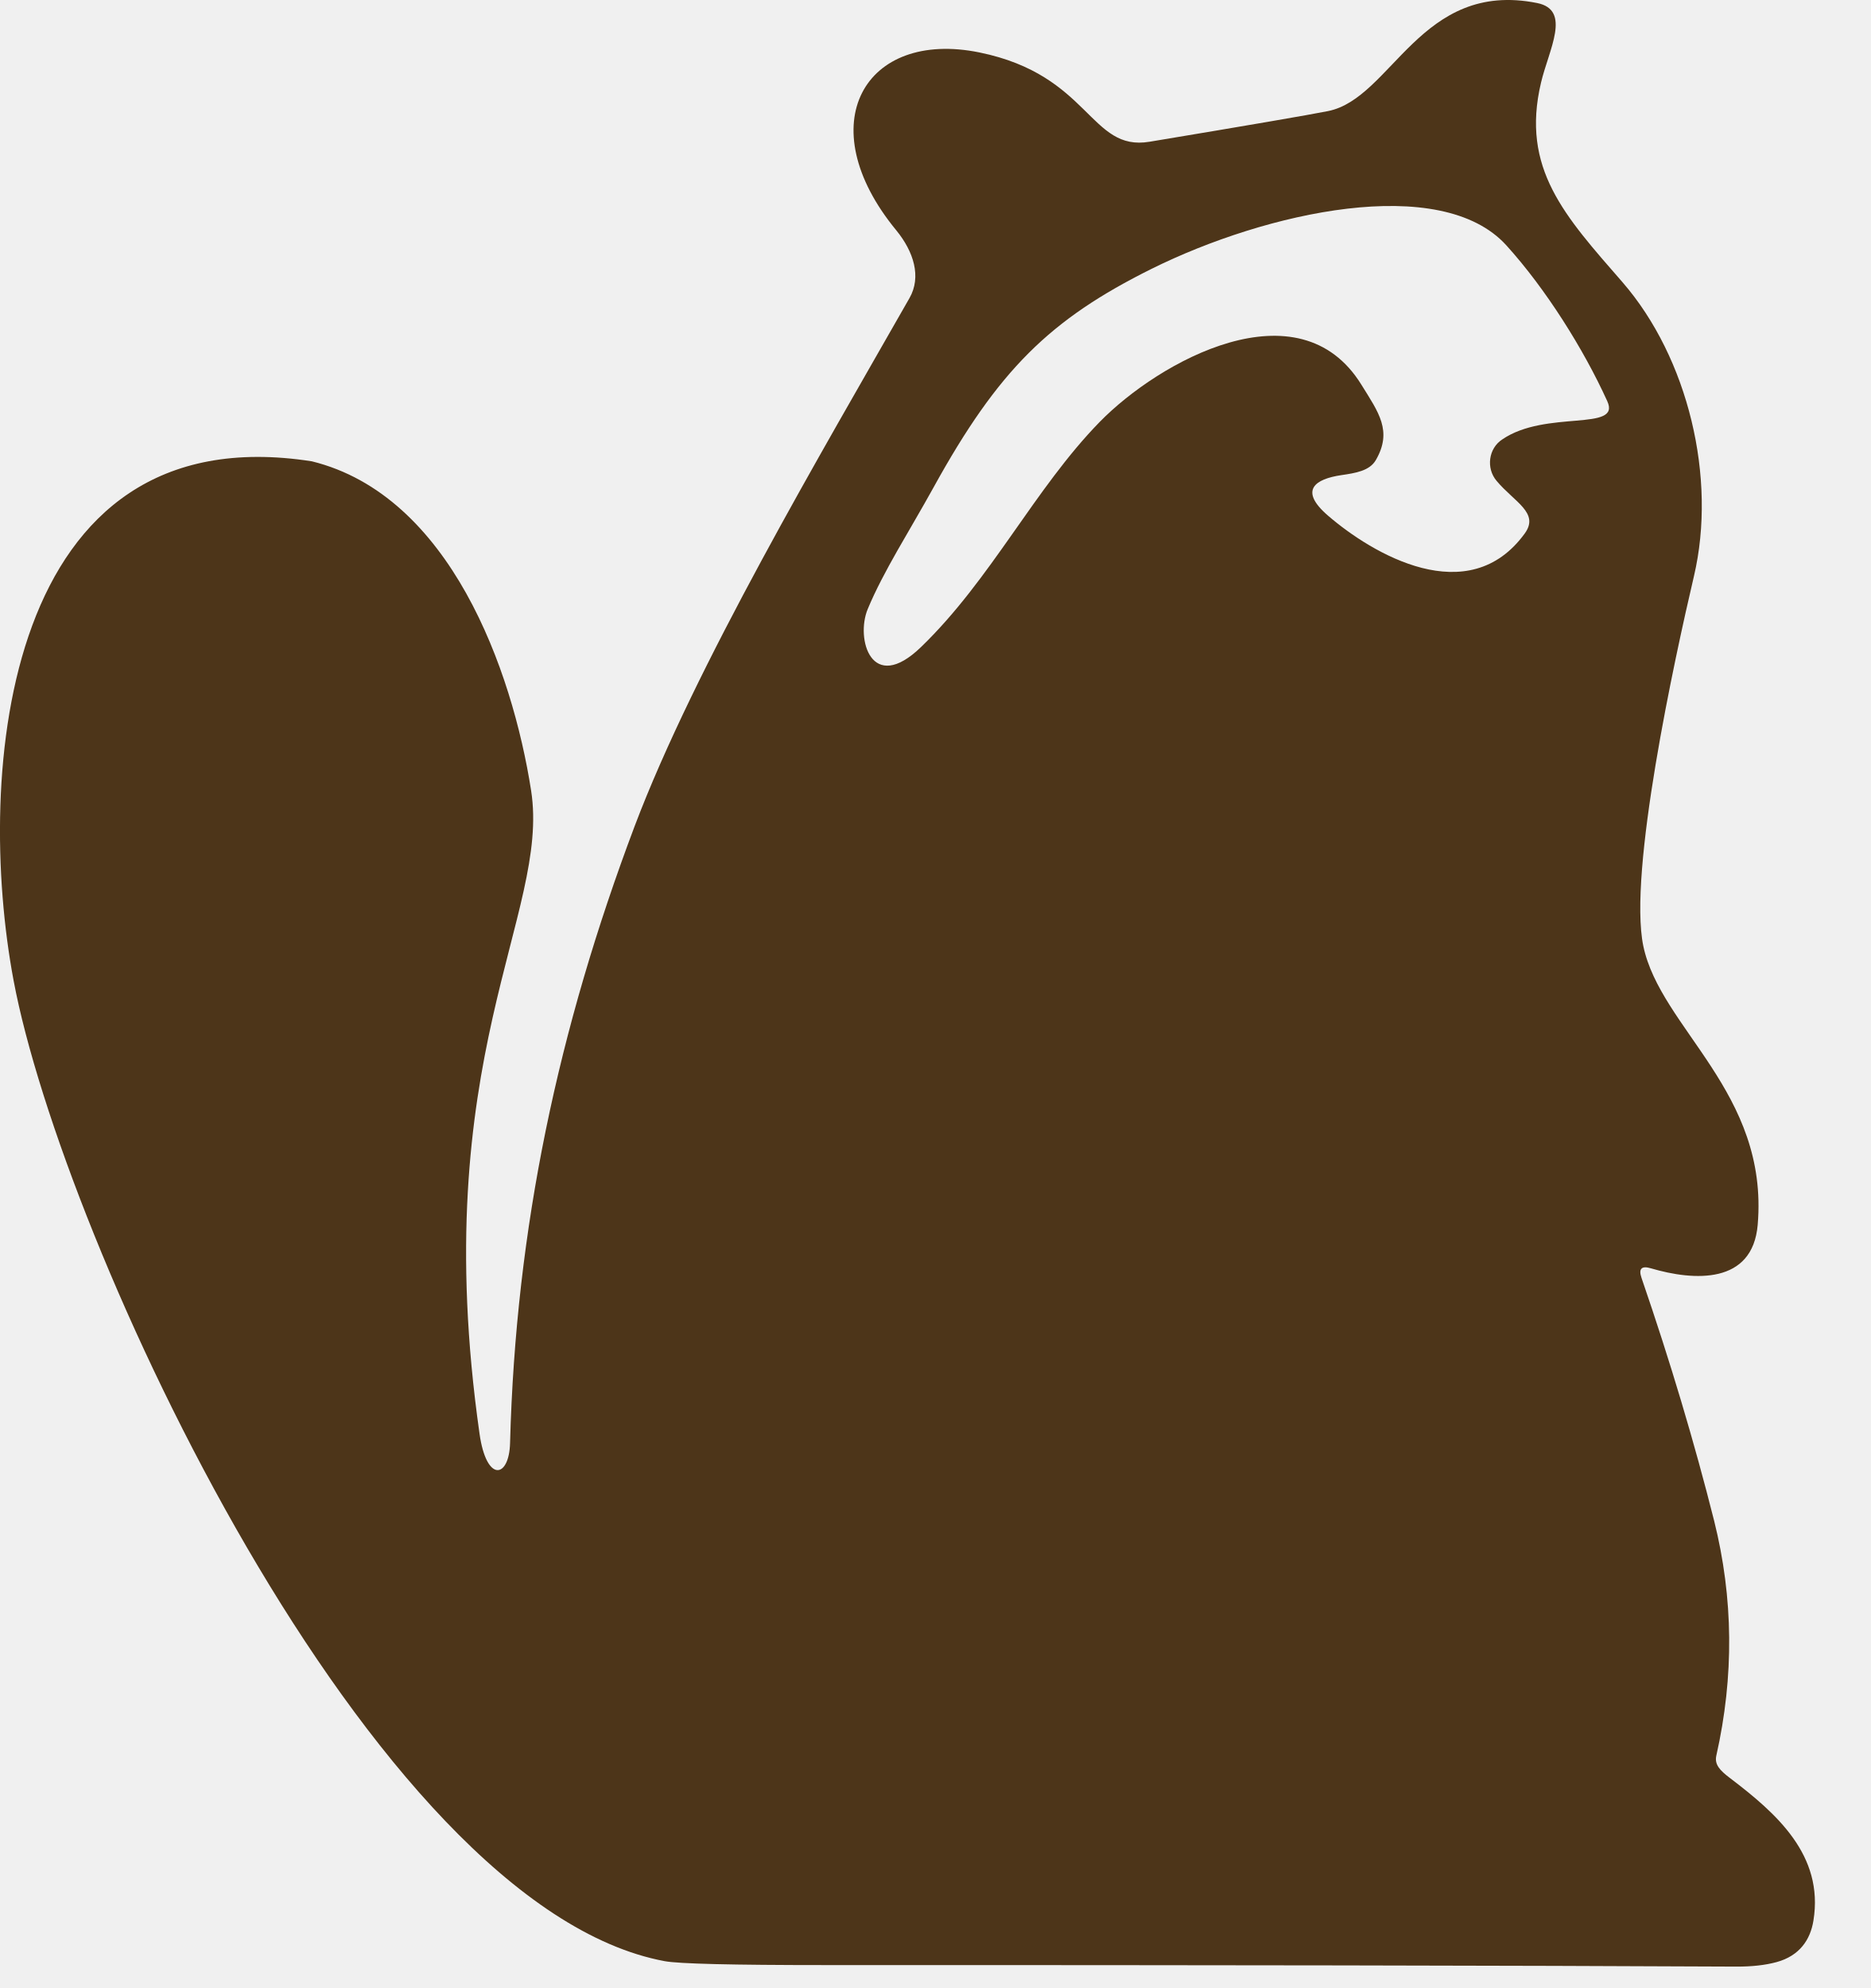
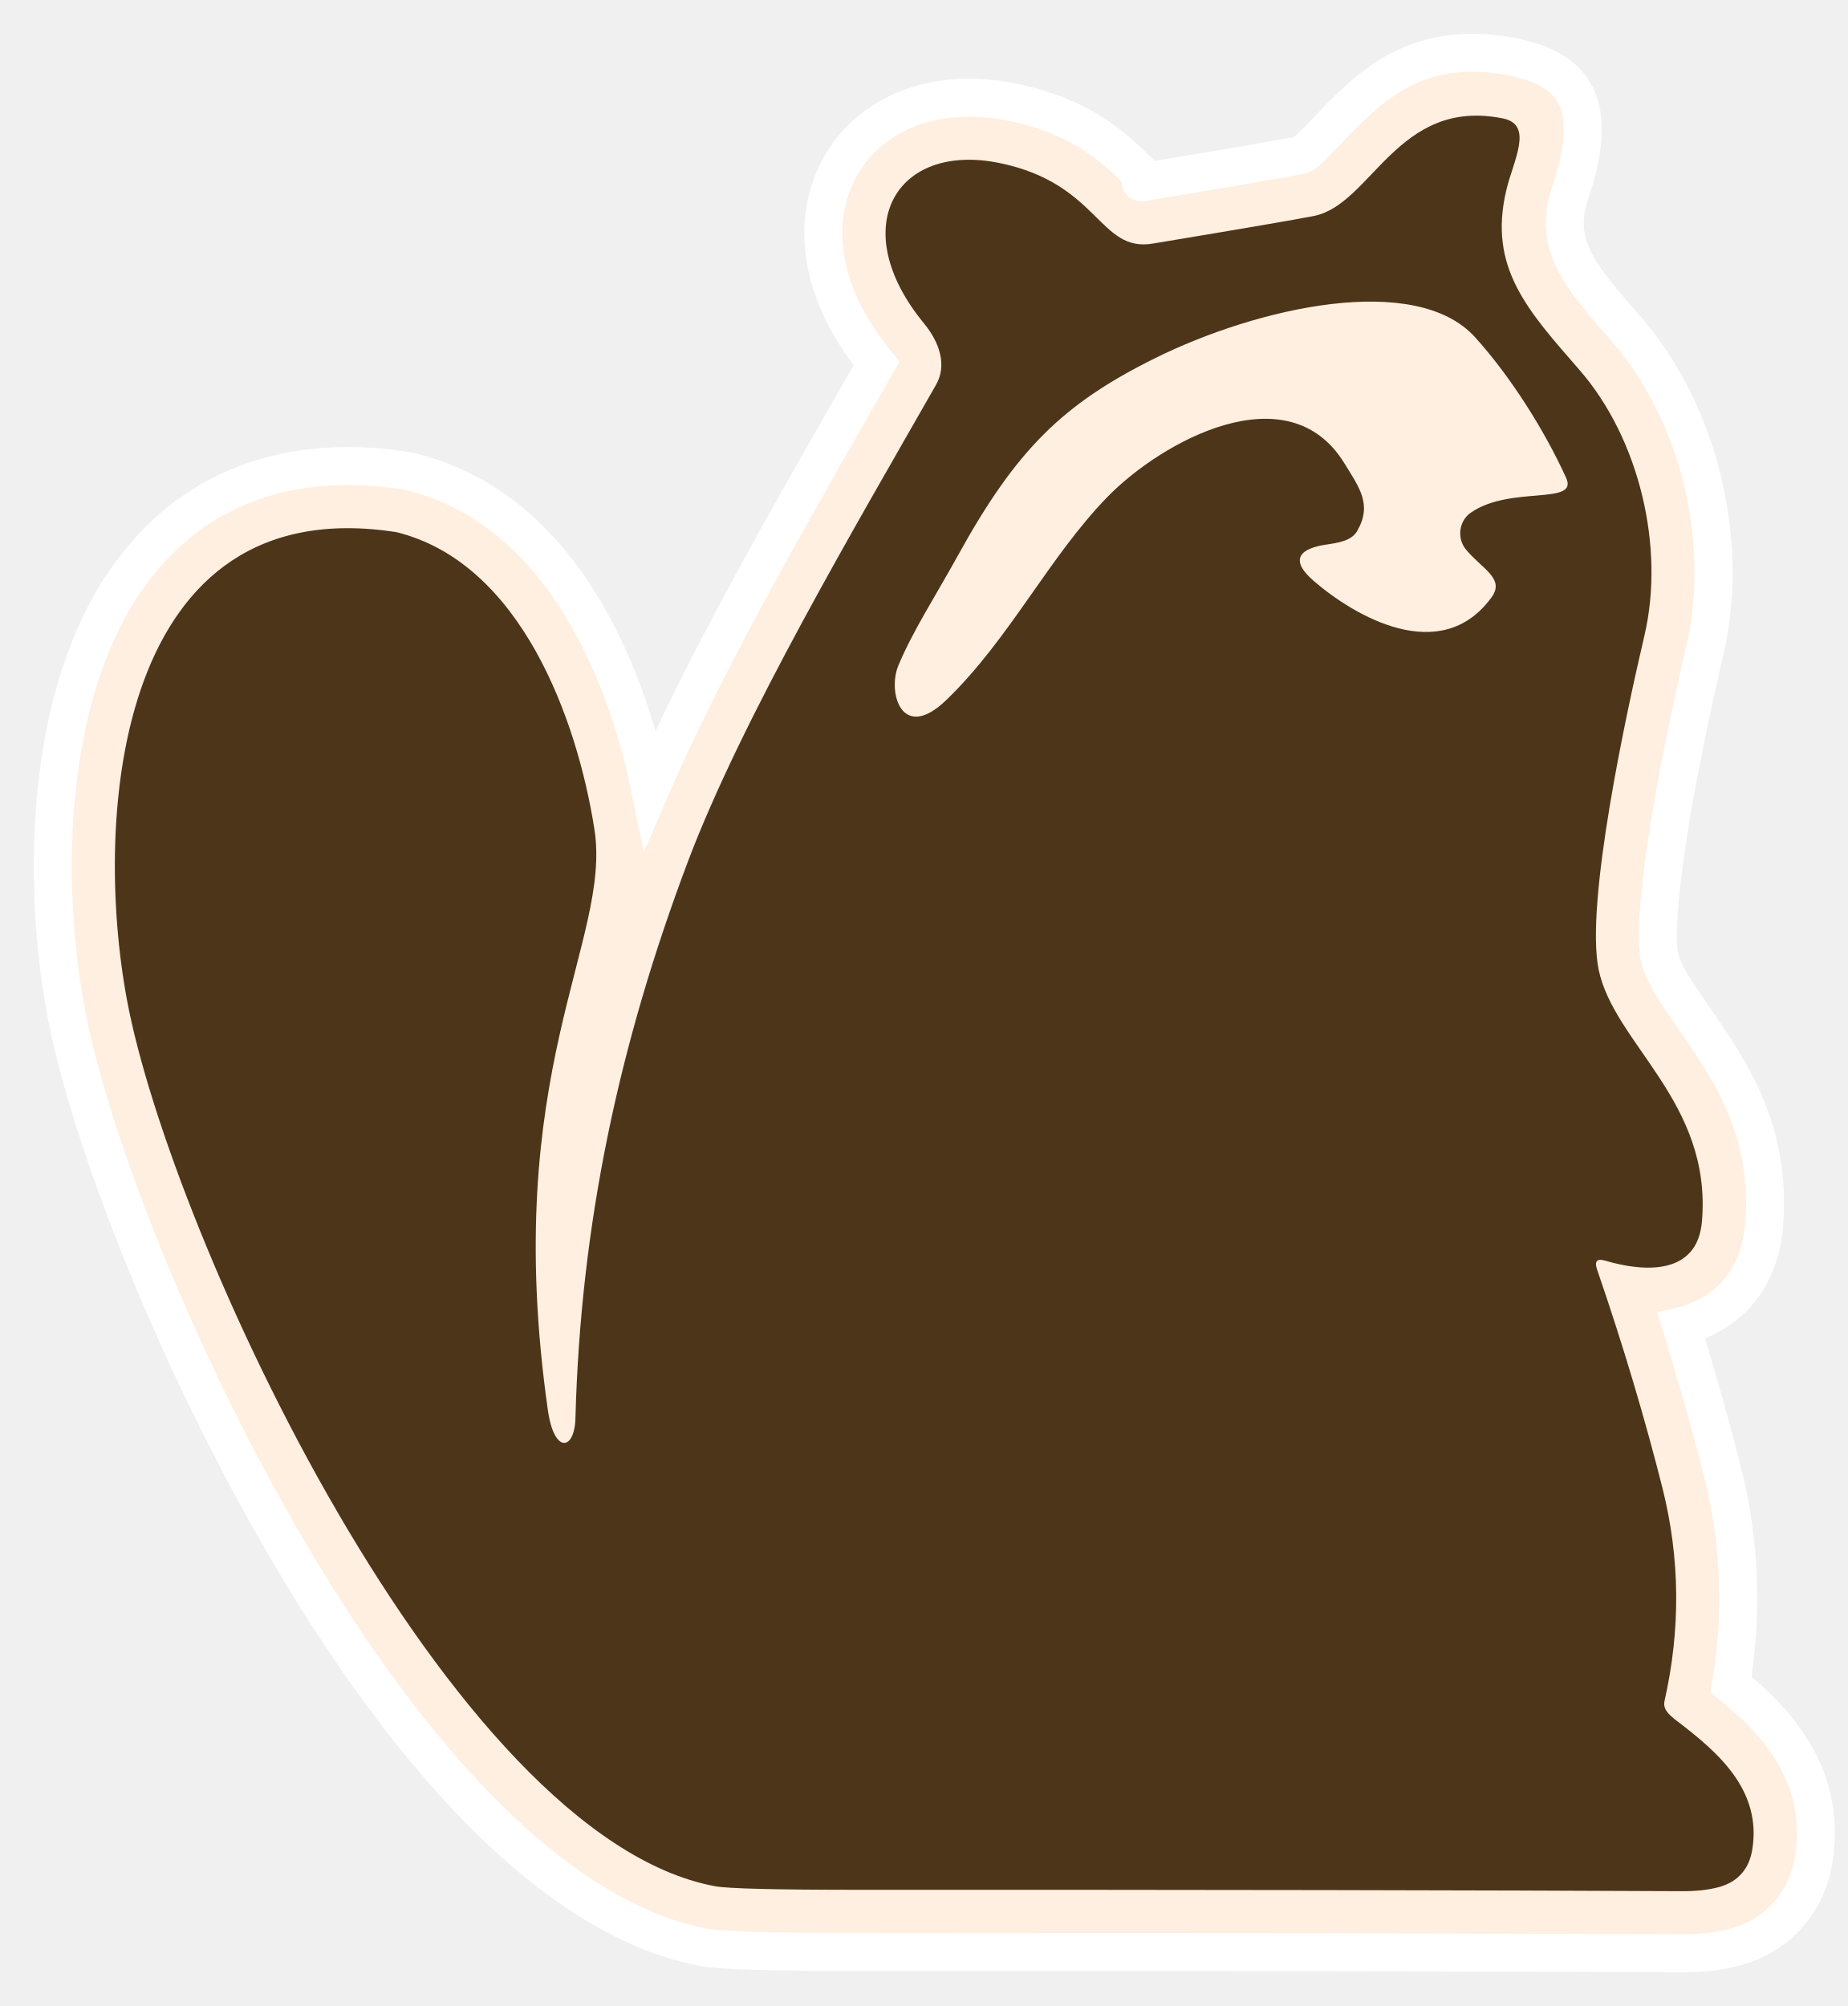
- <svg xmlns="http://www.w3.org/2000/svg" width="32" height="34" viewBox="0 0 32 34" fill="none">
-   <path d="M28.235 21.691C28.075 21.644 28.022 21.699 28.076 21.856C28.567 23.284 28.98 24.668 29.318 26.01C29.648 27.331 29.661 28.67 29.355 30.027C29.322 30.177 29.414 30.277 29.587 30.408C30.378 31.009 31.199 31.725 31.016 32.848C30.963 33.177 30.777 33.45 30.386 33.557C30.191 33.61 29.96 33.635 29.696 33.634C25.863 33.615 20.667 33.607 14.111 33.608C12.519 33.608 11.605 33.586 11.368 33.541C6.328 32.601 1.062 21.195 0.232 16.767C-0.429 13.243 0.045 7.062 5.335 7.89C7.696 8.473 8.761 11.45 9.084 13.522C9.415 15.642 7.288 18.102 8.202 24.523C8.321 25.36 8.708 25.285 8.724 24.68C8.821 20.999 9.548 17.597 10.853 14.134C11.882 11.41 14.043 7.752 15.556 5.097C15.763 4.734 15.627 4.304 15.332 3.942C13.833 2.124 14.792 0.497 16.752 0.897C18.651 1.285 18.635 2.597 19.663 2.424C21.359 2.142 22.376 1.967 22.714 1.9C23.808 1.682 24.294 -0.348 26.291 0.052C26.883 0.171 26.49 0.849 26.357 1.413C26.008 2.884 26.765 3.695 27.751 4.827C28.875 6.123 29.366 8.175 28.973 9.852C28.638 11.279 27.846 14.919 28.106 16.177C28.399 17.588 30.255 18.68 30.063 20.946C29.977 21.967 28.98 21.911 28.235 21.691ZM25.693 7.516C26.441 7.003 27.733 7.389 27.49 6.861C27.085 5.969 26.438 4.94 25.764 4.196C24.642 2.959 21.652 3.627 19.696 4.598C17.957 5.462 17.075 6.327 15.967 8.336C15.556 9.081 15.111 9.767 14.841 10.417C14.63 10.924 14.905 11.885 15.752 11.067C16.951 9.91 17.694 8.358 18.808 7.217C19.828 6.173 22.217 4.851 23.285 6.58C23.579 7.054 23.819 7.371 23.532 7.868C23.425 8.054 23.181 8.091 22.942 8.126C22.494 8.192 22.208 8.383 22.714 8.819C23.472 9.473 25.118 10.448 26.08 9.122C26.334 8.77 25.9 8.586 25.597 8.224C25.413 8.006 25.46 7.668 25.693 7.516Z" fill="#4D3519" />
+ <svg xmlns="http://www.w3.org/2000/svg" width="35" height="38" viewBox="0 0 35 38" fill="none">
+   <path fill-rule="evenodd" clip-rule="evenodd" d="M31.847 25.121L32.059 25.817C32.271 26.526 32.464 27.226 32.637 27.915C32.822 28.655 32.919 29.415 32.926 30.186C32.932 30.76 32.886 31.336 32.79 31.911C33.157 32.207 33.516 32.538 33.802 32.941C34.25 33.568 34.504 34.311 34.355 35.227C34.292 35.61 34.139 35.971 33.866 36.276C33.623 36.554 33.296 36.765 32.871 36.881C32.578 36.964 32.243 37.001 31.867 37L25.025 36.98L16.287 36.974C14.632 36.979 13.644 36.948 13.328 36.889L13.266 36.876C10.816 36.384 8.44 33.969 6.455 30.977C3.807 26.989 1.754 21.863 1.251 19.175C0.99 17.783 0.893 16.001 1.154 14.338C1.346 13.104 1.736 11.922 2.393 10.975L2.449 10.901C3.167 9.902 4.168 9.177 5.526 8.924C6.169 8.803 6.89 8.793 7.691 8.918L7.792 8.939C9.133 9.269 10.132 10.144 10.86 11.237L10.906 11.312C11.629 12.427 12.076 13.773 12.317 14.948C13.325 12.61 14.893 9.874 16.182 7.622L16.604 6.885L16.575 6.849C15.993 6.133 15.687 5.405 15.614 4.745C15.548 4.152 15.662 3.603 15.926 3.139C16.198 2.666 16.619 2.297 17.16 2.075C17.718 1.845 18.404 1.78 19.163 1.934C20.509 2.209 21.116 2.808 21.595 3.28C21.682 3.367 21.541 3.469 21.645 3.451L23.676 3.111L24.66 2.934C24.712 2.923 24.916 2.711 25.135 2.482C25.928 1.651 26.825 0.709 28.698 1.085L28.831 1.12C29.952 1.395 30.097 2.13 29.916 3.033C29.885 3.213 29.824 3.399 29.764 3.586L29.681 3.871C29.482 4.715 30.014 5.326 30.726 6.142L30.817 6.248C31.502 7.038 31.992 8.046 32.248 9.104C32.506 10.165 32.535 11.293 32.296 12.31C32.096 13.168 31.727 14.834 31.534 16.239C31.422 17.064 31.363 17.785 31.435 18.128L31.441 18.16C31.513 18.457 31.785 18.849 32.075 19.267C32.781 20.286 33.567 21.422 33.414 23.233L33.41 23.272C33.395 23.431 33.363 23.583 33.321 23.726C33.134 24.362 32.738 24.762 32.233 24.989C32.108 25.045 31.979 25.089 31.847 25.121Z" fill="#FEEFE0" />
+   <path d="M31.847 25.121L32.059 25.817C32.271 26.526 32.464 27.226 32.637 27.915C32.822 28.655 32.919 29.415 32.926 30.186C32.932 30.76 32.886 31.336 32.79 31.911C33.157 32.207 33.516 32.538 33.802 32.941C34.25 33.568 34.504 34.311 34.355 35.227C34.292 35.61 34.139 35.971 33.866 36.276C33.623 36.554 33.296 36.765 32.871 36.881C32.578 36.964 32.243 37.001 31.867 37L25.025 36.98L16.287 36.974C14.632 36.979 13.644 36.948 13.328 36.889L13.266 36.876C10.816 36.384 8.44 33.969 6.455 30.977C3.807 26.989 1.754 21.863 1.251 19.175C0.99 17.783 0.893 16.001 1.154 14.338C1.346 13.104 1.736 11.922 2.393 10.975L2.449 10.901C3.167 9.902 4.168 9.177 5.526 8.924C6.169 8.803 6.89 8.793 7.691 8.918L7.792 8.939C9.133 9.269 10.132 10.144 10.86 11.237L10.906 11.312C11.629 12.427 12.076 13.773 12.317 14.948C13.325 12.61 14.893 9.874 16.182 7.622L16.604 6.885L16.575 6.849C15.993 6.133 15.687 5.405 15.614 4.745C15.548 4.152 15.662 3.603 15.926 3.139C16.198 2.666 16.619 2.297 17.16 2.075C17.718 1.845 18.404 1.78 19.163 1.934C20.509 2.209 21.116 2.808 21.595 3.28C21.682 3.367 21.541 3.469 21.645 3.451L23.676 3.111L24.66 2.934C24.712 2.923 24.916 2.711 25.135 2.482C25.928 1.651 26.825 0.709 28.698 1.085L28.831 1.12C29.952 1.395 30.097 2.13 29.916 3.033C29.885 3.213 29.824 3.399 29.764 3.586L29.681 3.871C29.482 4.715 30.014 5.326 30.726 6.142L30.817 6.248C31.502 7.038 31.992 8.046 32.248 9.104C32.506 10.165 32.535 11.293 32.296 12.31C32.096 13.168 31.727 14.834 31.534 16.239C31.422 17.064 31.363 17.785 31.435 18.128L31.441 18.16C31.513 18.457 31.785 18.849 32.075 19.267C32.781 20.286 33.567 21.422 33.414 23.233L33.41 23.272C33.395 23.431 33.363 23.583 33.321 23.726C33.134 24.362 32.738 24.762 32.233 24.989C32.108 25.045 31.979 25.089 31.847 25.121Z" stroke="white" stroke-width="0.72" stroke-miterlimit="22.926" />
+   <path d="M30.411 23.882C30.251 23.834 30.198 23.889 30.252 24.047C30.743 25.474 31.156 26.859 31.494 28.2C31.824 29.521 31.837 30.86 31.531 32.218C31.498 32.368 31.59 32.467 31.763 32.599C32.554 33.199 33.375 33.916 33.192 35.038C33.139 35.368 32.953 35.64 32.562 35.747C32.367 35.8 32.137 35.826 31.872 35.825C28.039 35.806 22.843 35.797 16.287 35.799C14.695 35.799 13.781 35.776 13.544 35.731C8.504 34.792 3.238 23.385 2.408 18.958C1.747 15.434 2.221 9.253 7.511 10.081C9.872 10.664 10.937 13.64 11.26 15.712C11.591 17.833 9.464 20.292 10.378 26.713C10.497 27.551 10.884 27.475 10.9 26.871C10.997 23.189 11.724 19.787 13.029 16.325C14.058 13.6 16.219 9.943 17.732 7.287C17.939 6.924 17.803 6.494 17.508 6.133C16.009 4.314 16.968 2.688 18.928 3.087C20.827 3.475 20.811 4.787 21.839 4.614C23.535 4.332 24.552 4.158 24.89 4.091C25.985 3.872 26.47 1.842 28.467 2.243C29.059 2.361 28.666 3.039 28.533 3.603C28.184 5.074 28.942 5.885 29.927 7.017C31.051 8.314 31.542 10.366 31.149 12.042C30.814 13.47 30.022 17.109 30.282 18.367C30.575 19.778 32.431 20.87 32.239 23.136C32.154 24.157 31.156 24.102 30.411 23.882ZM27.869 9.706C28.617 9.193 29.909 9.58 29.666 9.051C29.261 8.159 28.614 7.13 27.94 6.387C26.818 5.149 23.828 5.818 21.872 6.789C20.133 7.652 19.251 8.517 18.143 10.527C17.732 11.272 17.287 11.958 17.017 12.607C16.806 13.114 17.081 14.076 17.928 13.258C19.127 12.1 19.87 10.548 20.984 9.407C22.003 8.364 24.393 7.041 25.462 8.77C25.755 9.244 25.995 9.561 25.708 10.059C25.601 10.245 25.357 10.281 25.118 10.317C24.67 10.383 24.384 10.574 24.89 11.009C25.648 11.663 27.294 12.638 28.256 11.312C28.51 10.961 28.076 10.776 27.773 10.415C27.589 10.196 27.636 9.859 27.869 9.706Z" fill="#4D3519" />
</svg>
